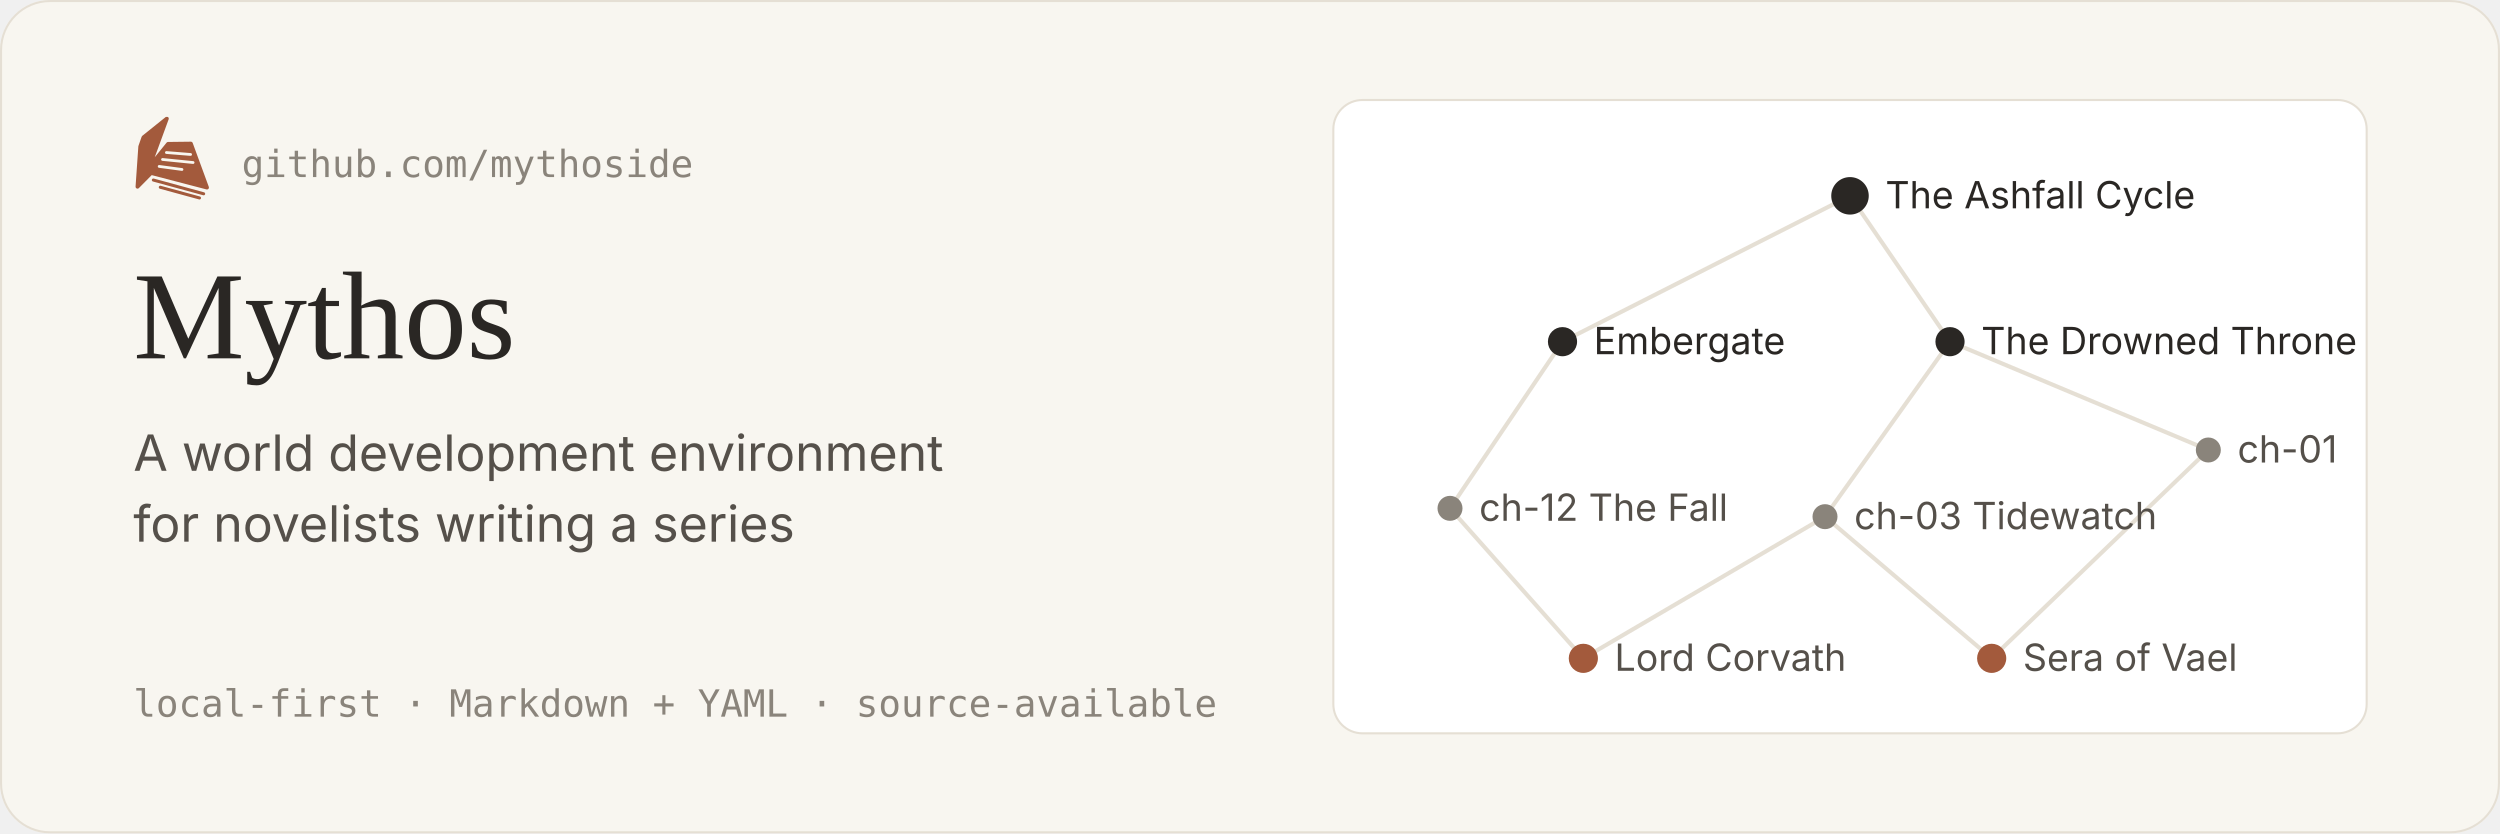
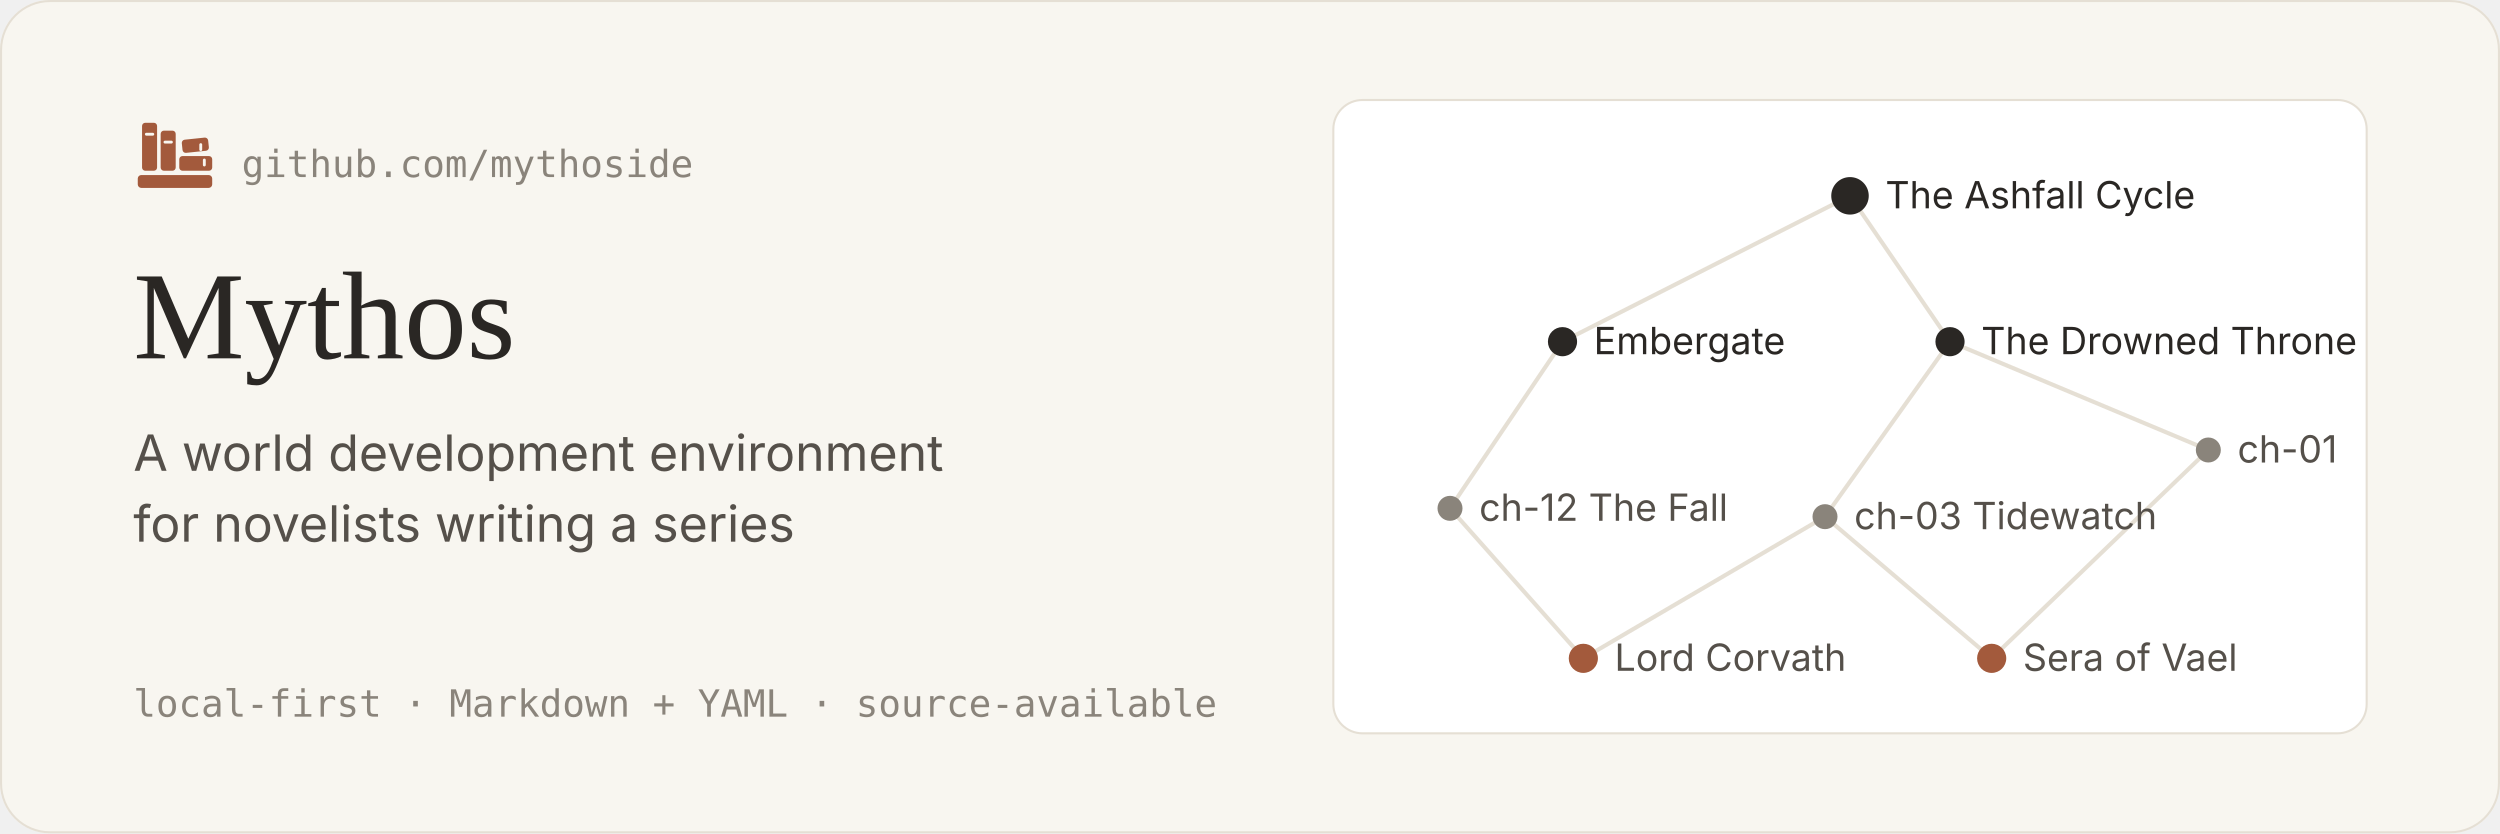
<svg xmlns="http://www.w3.org/2000/svg" width="1200" height="400" viewBox="0 0 1200 400" role="img" aria-labelledby="title desc">
  <defs>
-     <mask id="writing" maskUnits="userSpaceOnUse" x="-24" y="-10" width="600" height="600">
-       <rect x="-24" y="-10" width="600" height="600" fill="#fff" />
-       <path d="M214 248L388 262M186 298L406 320M162 348L326 370" stroke="#000" stroke-width="20" stroke-linecap="round" />
+     <mask id="bands" maskUnits="userSpaceOnUse" x="0" y="0" width="512" height="512">
+       <rect width="512" height="512" fill="#fff" />
+       <path d="M96 168H132M200 212H236M420 312V340M400 226V254" stroke="#000" stroke-width="16" stroke-linecap="round" />
    </mask>
  </defs>
  <rect width="1200" height="400" rx="24" fill="#F8F6F0" />
  <rect x="0.5" y="0.5" width="1199" height="399" rx="23.5" fill="none" stroke="#E5DFD4" />
-   <g transform="translate(64 56) scale(0.0667) translate(24 10)">
-     <polygon points="217,4 88,356 226,186 390,184 506,500 104,395 6,494 26,205 49,139" mask="url(#writing)" fill="#A35A3C" stroke="#A35A3C" stroke-width="28" stroke-linejoin="round" />
-     <path d="M120 446L482 545M170 498L452 575" stroke="#A35A3C" stroke-width="22" stroke-linecap="round" />
+   <g transform="translate(62 50) scale(0.0859)" fill="#A35A3C" mask="url(#bands)">
+     <rect x="48" y="396" width="416" height="72" rx="20" />
+     <rect x="72" y="104" width="84" height="268" rx="18" />
+     <rect x="176" y="148" width="84" height="224" rx="18" />
+     <rect x="280" y="290" width="184" height="82" rx="18" />
+     <rect x="300" y="200" width="148" height="74" rx="18" transform="rotate(-6 300 274)" />
  </g>
  <text x="116" y="85" font-family="ui-monospace, SFMono-Regular, Menlo, Consolas, monospace" font-size="18" font-weight="400" fill="#8A847B" text-anchor="start">github.com/mythoside</text>
  <text x="64" y="172" font-family="Newsreader, Georgia, 'Times New Roman', serif" font-size="60" font-weight="500" fill="#2A2724" text-anchor="start">Mythos</text>
  <text x="64" y="226" font-family="-apple-system, BlinkMacSystemFont, 'Segoe UI', Inter, sans-serif" font-size="24" font-weight="400" fill="#55504A" text-anchor="start">A world development environment</text>
  <text x="64" y="260" font-family="-apple-system, BlinkMacSystemFont, 'Segoe UI', Inter, sans-serif" font-size="24" font-weight="400" fill="#55504A" text-anchor="start">for novelists writing a series</text>
  <text x="64" y="344" font-family="ui-monospace, SFMono-Regular, Menlo, Consolas, monospace" font-size="18" font-weight="400" fill="#8A847B" text-anchor="start">local-first · Markdown + YAML · source-available</text>
  <rect x="640" y="48" width="496" height="304" rx="14" fill="#FFFFFF" stroke="#E5DFD4" />
  <line x1="888" y1="94" x2="750" y2="164" stroke="#E5DFD4" stroke-width="2" />
  <line x1="888" y1="94" x2="936" y2="164" stroke="#E5DFD4" stroke-width="2" />
  <line x1="750" y1="164" x2="696" y2="244" stroke="#E5DFD4" stroke-width="2" />
  <line x1="936" y1="164" x2="876" y2="248" stroke="#E5DFD4" stroke-width="2" />
  <line x1="936" y1="164" x2="1060" y2="216" stroke="#E5DFD4" stroke-width="2" />
  <line x1="696" y1="244" x2="760" y2="316" stroke="#E5DFD4" stroke-width="2" />
  <line x1="876" y1="248" x2="760" y2="316" stroke="#E5DFD4" stroke-width="2" />
  <line x1="876" y1="248" x2="956" y2="316" stroke="#E5DFD4" stroke-width="2" />
  <line x1="1060" y1="216" x2="956" y2="316" stroke="#E5DFD4" stroke-width="2" />
  <circle cx="888" cy="94" r="9" fill="#2A2724" />
  <text x="905" y="100" font-family="-apple-system, BlinkMacSystemFont, 'Segoe UI', Inter, sans-serif" font-size="18" font-weight="400" fill="#2A2724" text-anchor="start">The Ashfall Cycle</text>
  <circle cx="750" cy="164" r="7" fill="#2A2724" />
  <text x="765" y="170" font-family="-apple-system, BlinkMacSystemFont, 'Segoe UI', Inter, sans-serif" font-size="18" font-weight="400" fill="#2A2724" text-anchor="start">Embergate</text>
  <circle cx="936" cy="164" r="7" fill="#2A2724" />
  <text x="951" y="170" font-family="-apple-system, BlinkMacSystemFont, 'Segoe UI', Inter, sans-serif" font-size="18" font-weight="400" fill="#2A2724" text-anchor="start">The Drowned Throne</text>
  <circle cx="696" cy="244" r="6" fill="#8A847B" />
  <text x="710" y="250" font-family="-apple-system, BlinkMacSystemFont, 'Segoe UI', Inter, sans-serif" font-size="18" font-weight="400" fill="#55504A" text-anchor="start">ch-12 The Fall</text>
  <circle cx="876" cy="248" r="6" fill="#8A847B" />
  <text x="890" y="254" font-family="-apple-system, BlinkMacSystemFont, 'Segoe UI', Inter, sans-serif" font-size="18" font-weight="400" fill="#55504A" text-anchor="start">ch-03 Tidewatch</text>
  <circle cx="1060" cy="216" r="6" fill="#8A847B" />
  <text x="1074" y="222" font-family="-apple-system, BlinkMacSystemFont, 'Segoe UI', Inter, sans-serif" font-size="18" font-weight="400" fill="#55504A" text-anchor="start">ch-01</text>
  <circle cx="760" cy="316" r="7" fill="#A35A3C" />
  <text x="775" y="322" font-family="-apple-system, BlinkMacSystemFont, 'Segoe UI', Inter, sans-serif" font-size="18" font-weight="400" fill="#55504A" text-anchor="start">Lord Corvath</text>
  <circle cx="956" cy="316" r="7" fill="#A35A3C" />
  <text x="971" y="322" font-family="-apple-system, BlinkMacSystemFont, 'Segoe UI', Inter, sans-serif" font-size="18" font-weight="400" fill="#55504A" text-anchor="start">Sera of Vael</text>
</svg>
